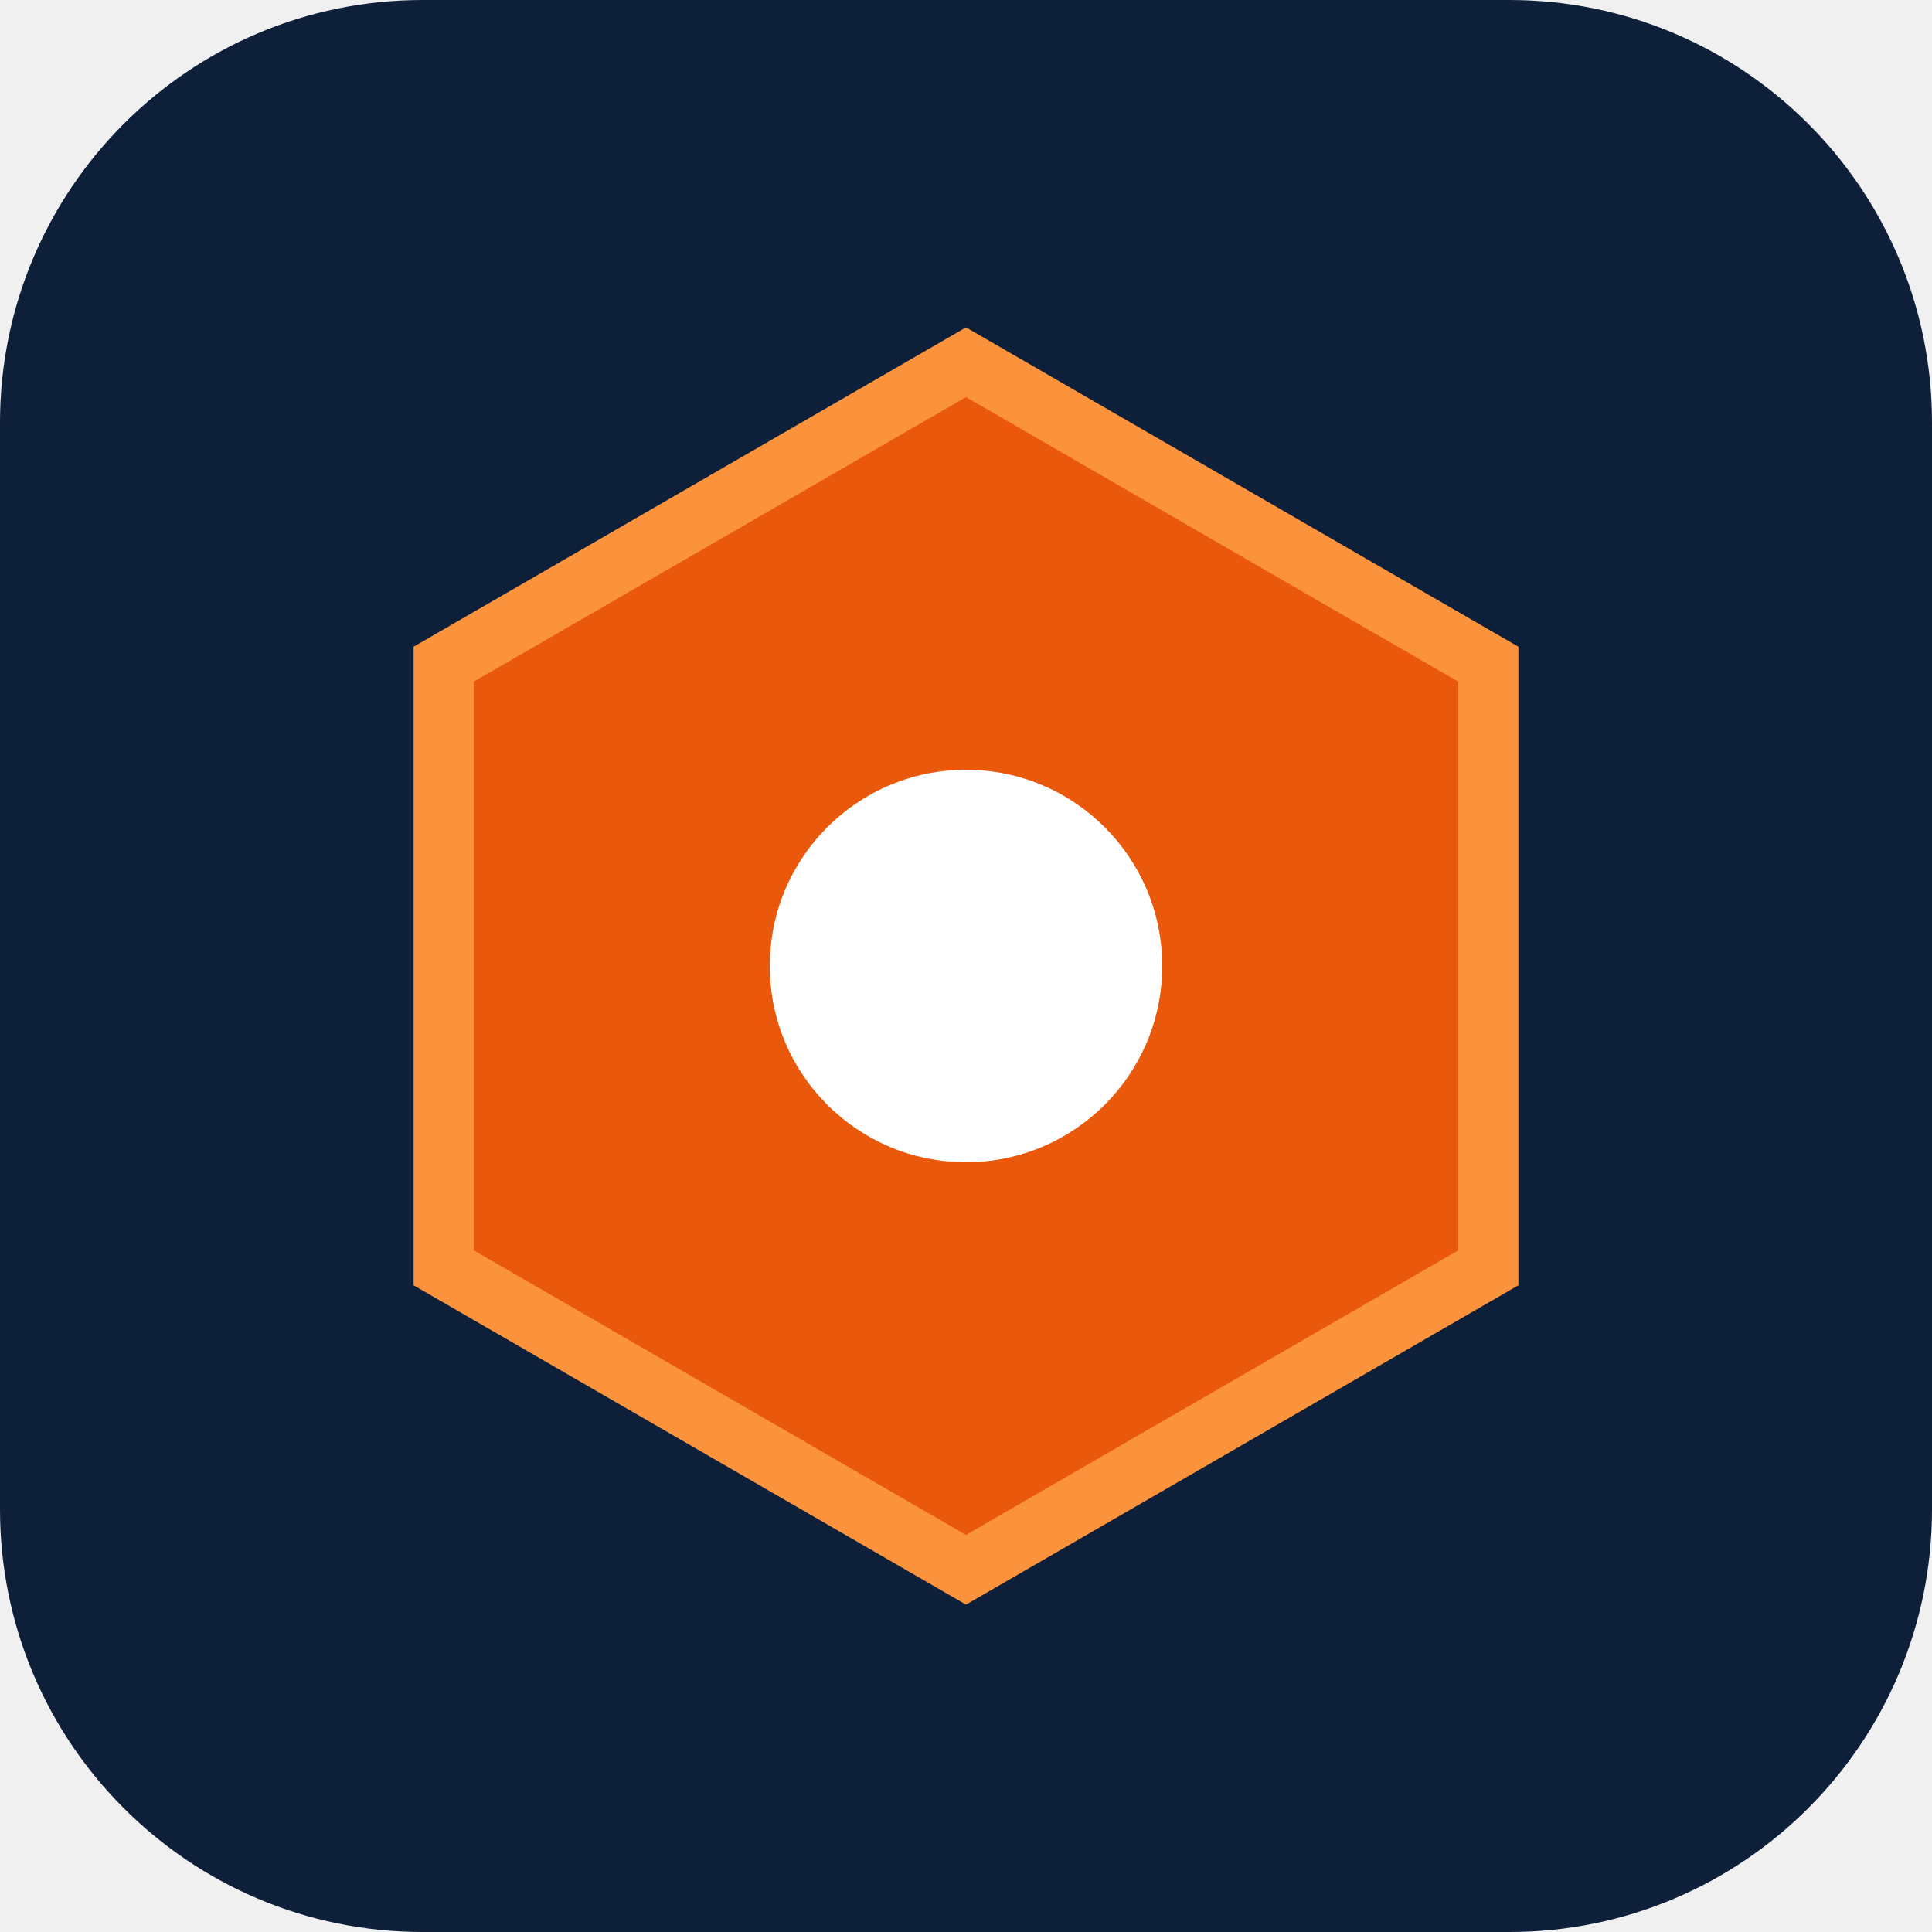
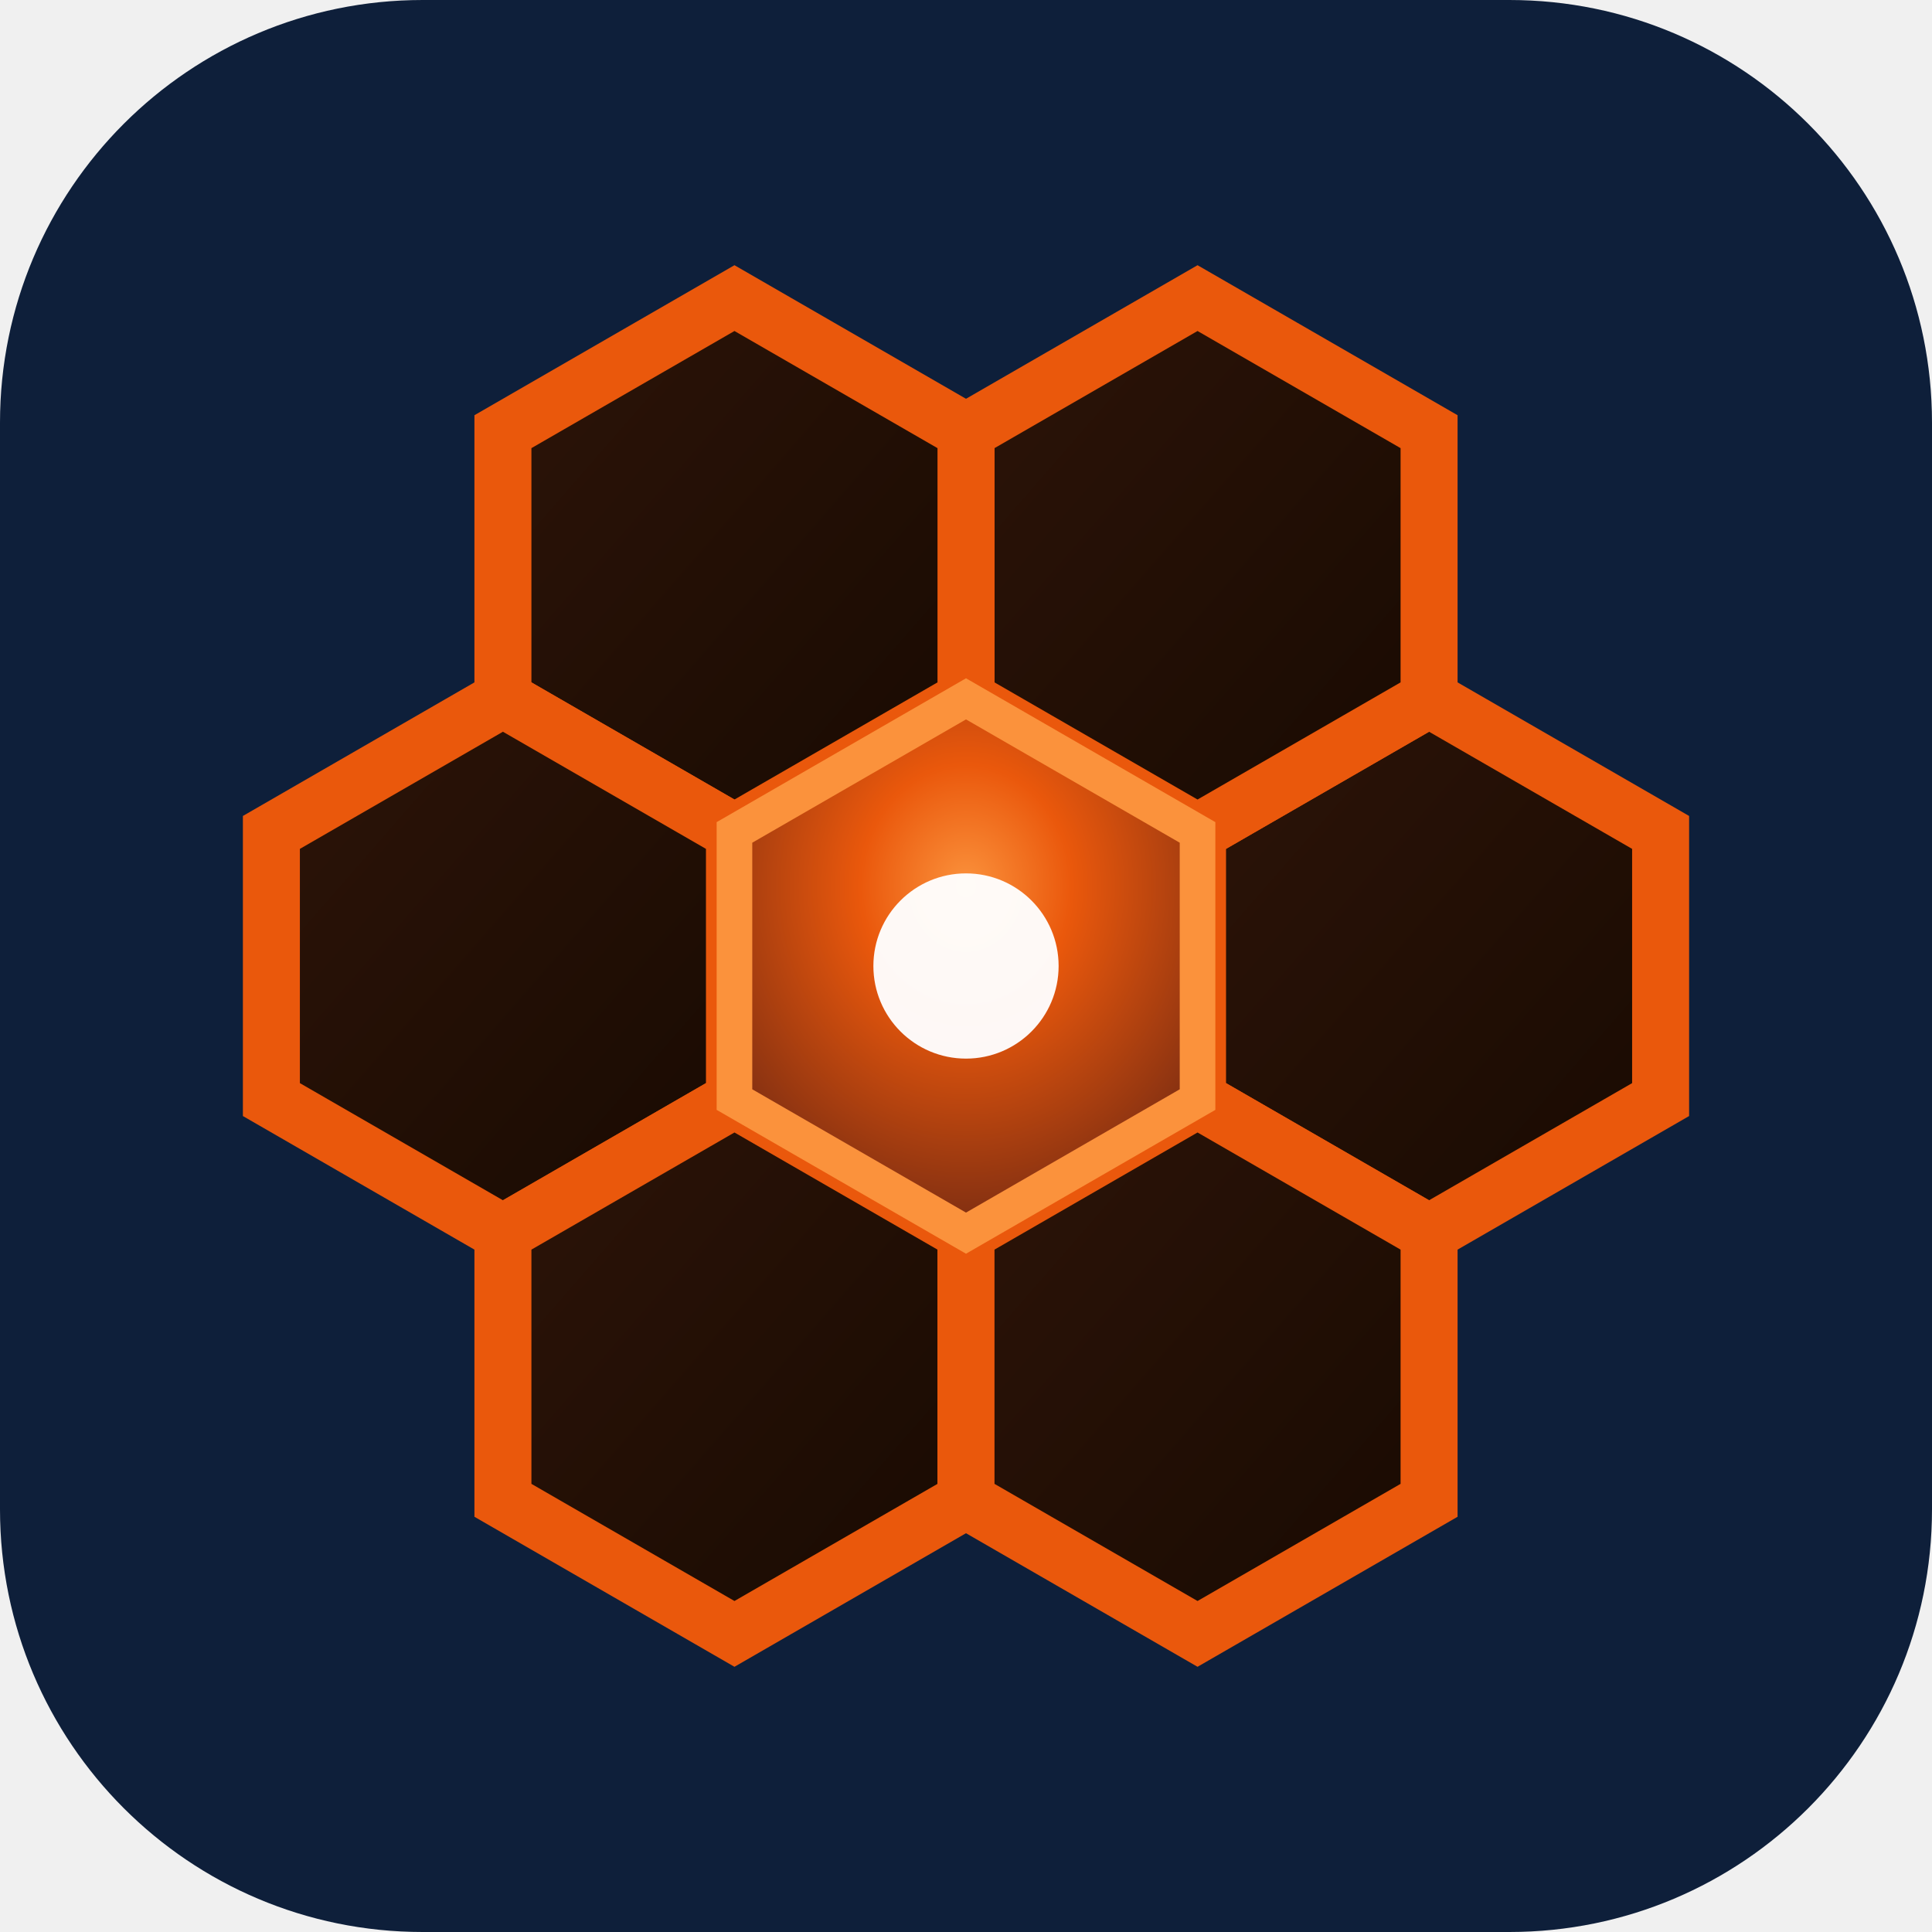
<svg xmlns="http://www.w3.org/2000/svg" viewBox="0 0 64 64">
+   <defs>
+     <radialGradient id="hub" cx="50%" cy="35%" r="65%">
+       <stop offset="0%" stop-color="#fb923c" />
+       <stop offset="35%" stop-color="#ea580c" />
+       <stop offset="100%" stop-color="#7c2d12" />
+     </radialGradient>
+     <linearGradient id="cell" x1="0%" y1="0%" x2="100%" y2="100%">
+       <stop offset="0%" stop-color="#2d1408" />
+       <stop offset="100%" stop-color="#180a02" />
+     </linearGradient>
+   </defs>
  <rect width="64" height="64" rx="14" fill="#0e1f3a" />
-   <polygon points="32,12 49.3,22 49.3,42 32,52 14.7,42 14.7,22" fill="#ea580c" stroke="#fb923c" stroke-width="2" />
-   <circle cx="32" cy="32" r="6.5" fill="#ffffff" />
+   <g transform="translate(32,32) scale(1.18) translate(-32,-32)">
+     <polygon points="45,24.5 51.5,28.25 51.5,35.75 45,39.5 38.5,35.75 38.5,28.25" fill="url(#cell)" stroke="#ea580c" stroke-width="1.6" />
+     <polygon points="38.5,13.25 45,17 45,24.5 38.5,28.25 32,24.5 32,17" fill="url(#cell)" stroke="#ea580c" stroke-width="1.6" />
+     <polygon points="25.5,13.25 32,17 32,24.5 25.5,28.25 19,24.5 19,17" fill="url(#cell)" stroke="#ea580c" stroke-width="1.6" />
+     <polygon points="19,24.5 25.5,28.25 25.5,35.75 19,39.5 12.5,35.75 12.5,28.25" fill="url(#cell)" stroke="#ea580c" stroke-width="1.6" />
+     <polygon points="25.5,35.75 32,39.5 32,47 25.5,50.75 19,47 19,39.5" fill="url(#cell)" stroke="#ea580c" stroke-width="1.6" />
+     <polygon points="38.5,35.75 45,39.5 45,47 38.5,50.75 32,47 32,39.5" fill="url(#cell)" stroke="#ea580c" stroke-width="1.6" />
+     <polygon points="32,24.5 38.5,28.25 38.5,35.75 32,39.5 25.5,35.75 25.5,28.25" fill="url(#hub)" stroke="#fb923c" stroke-width="1" />
+     <circle cx="32" cy="32" r="2.6" fill="#ffffff" opacity=".96" />
+   </g>
</svg>
